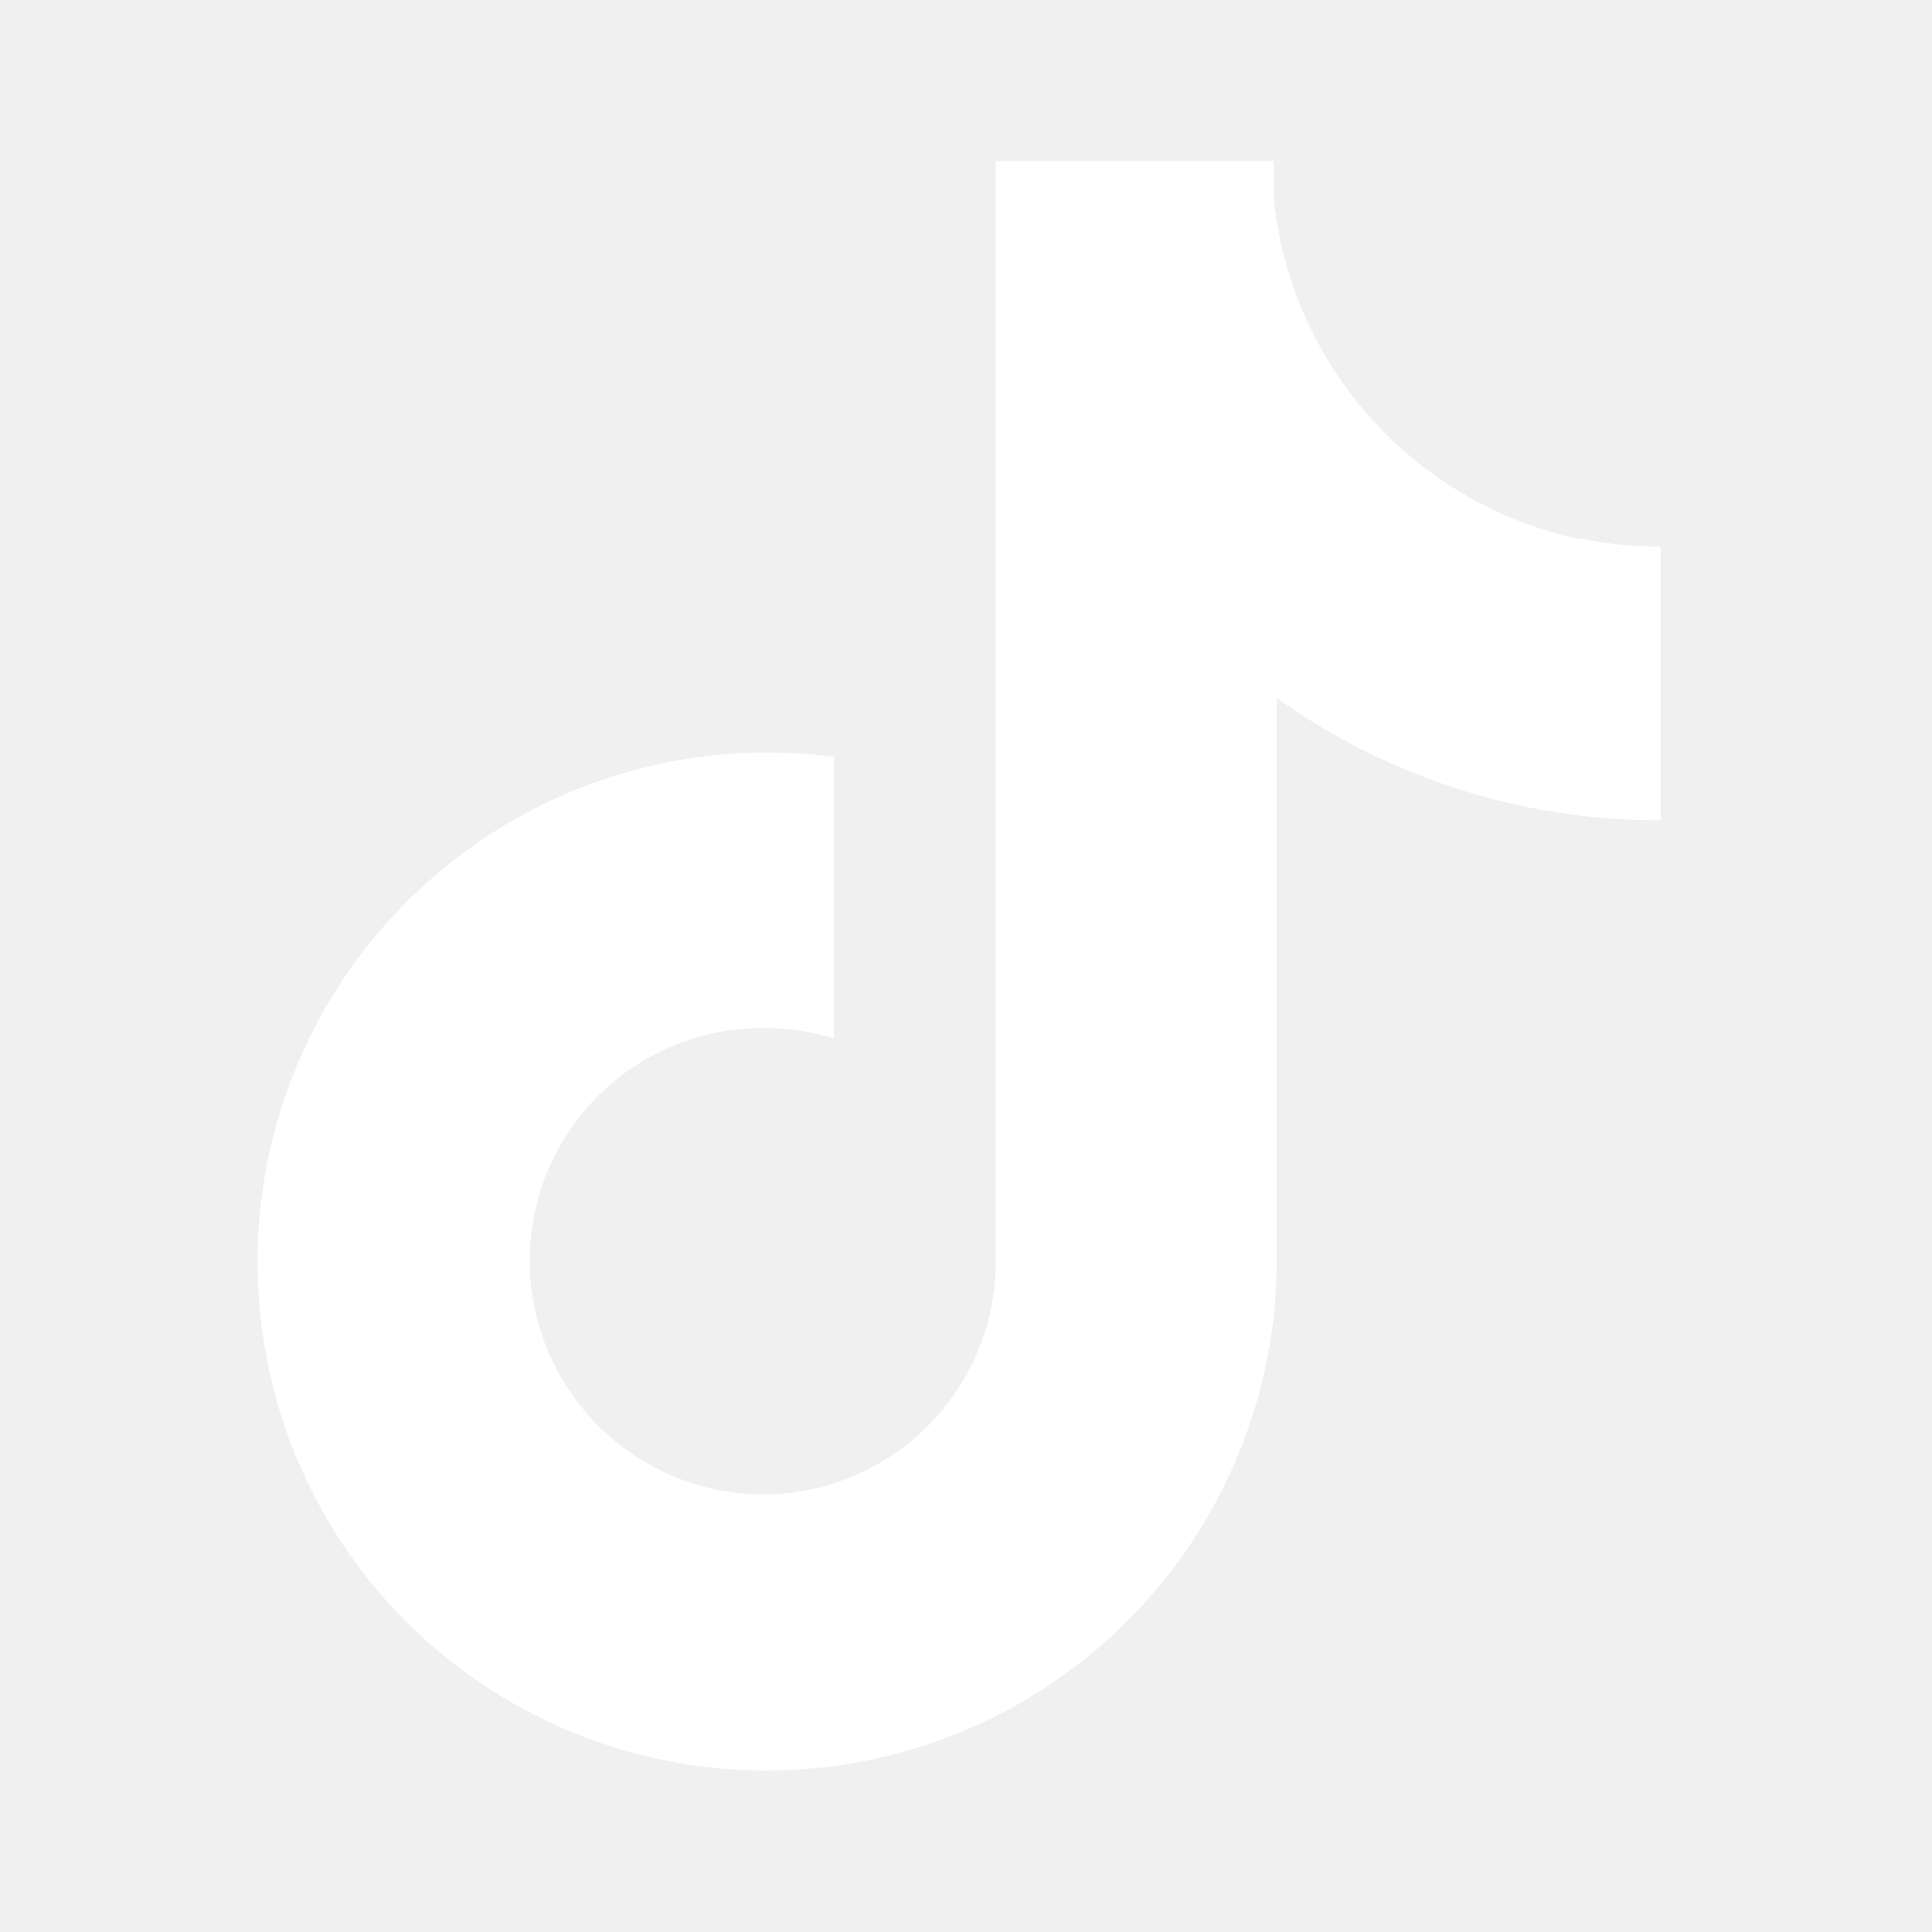
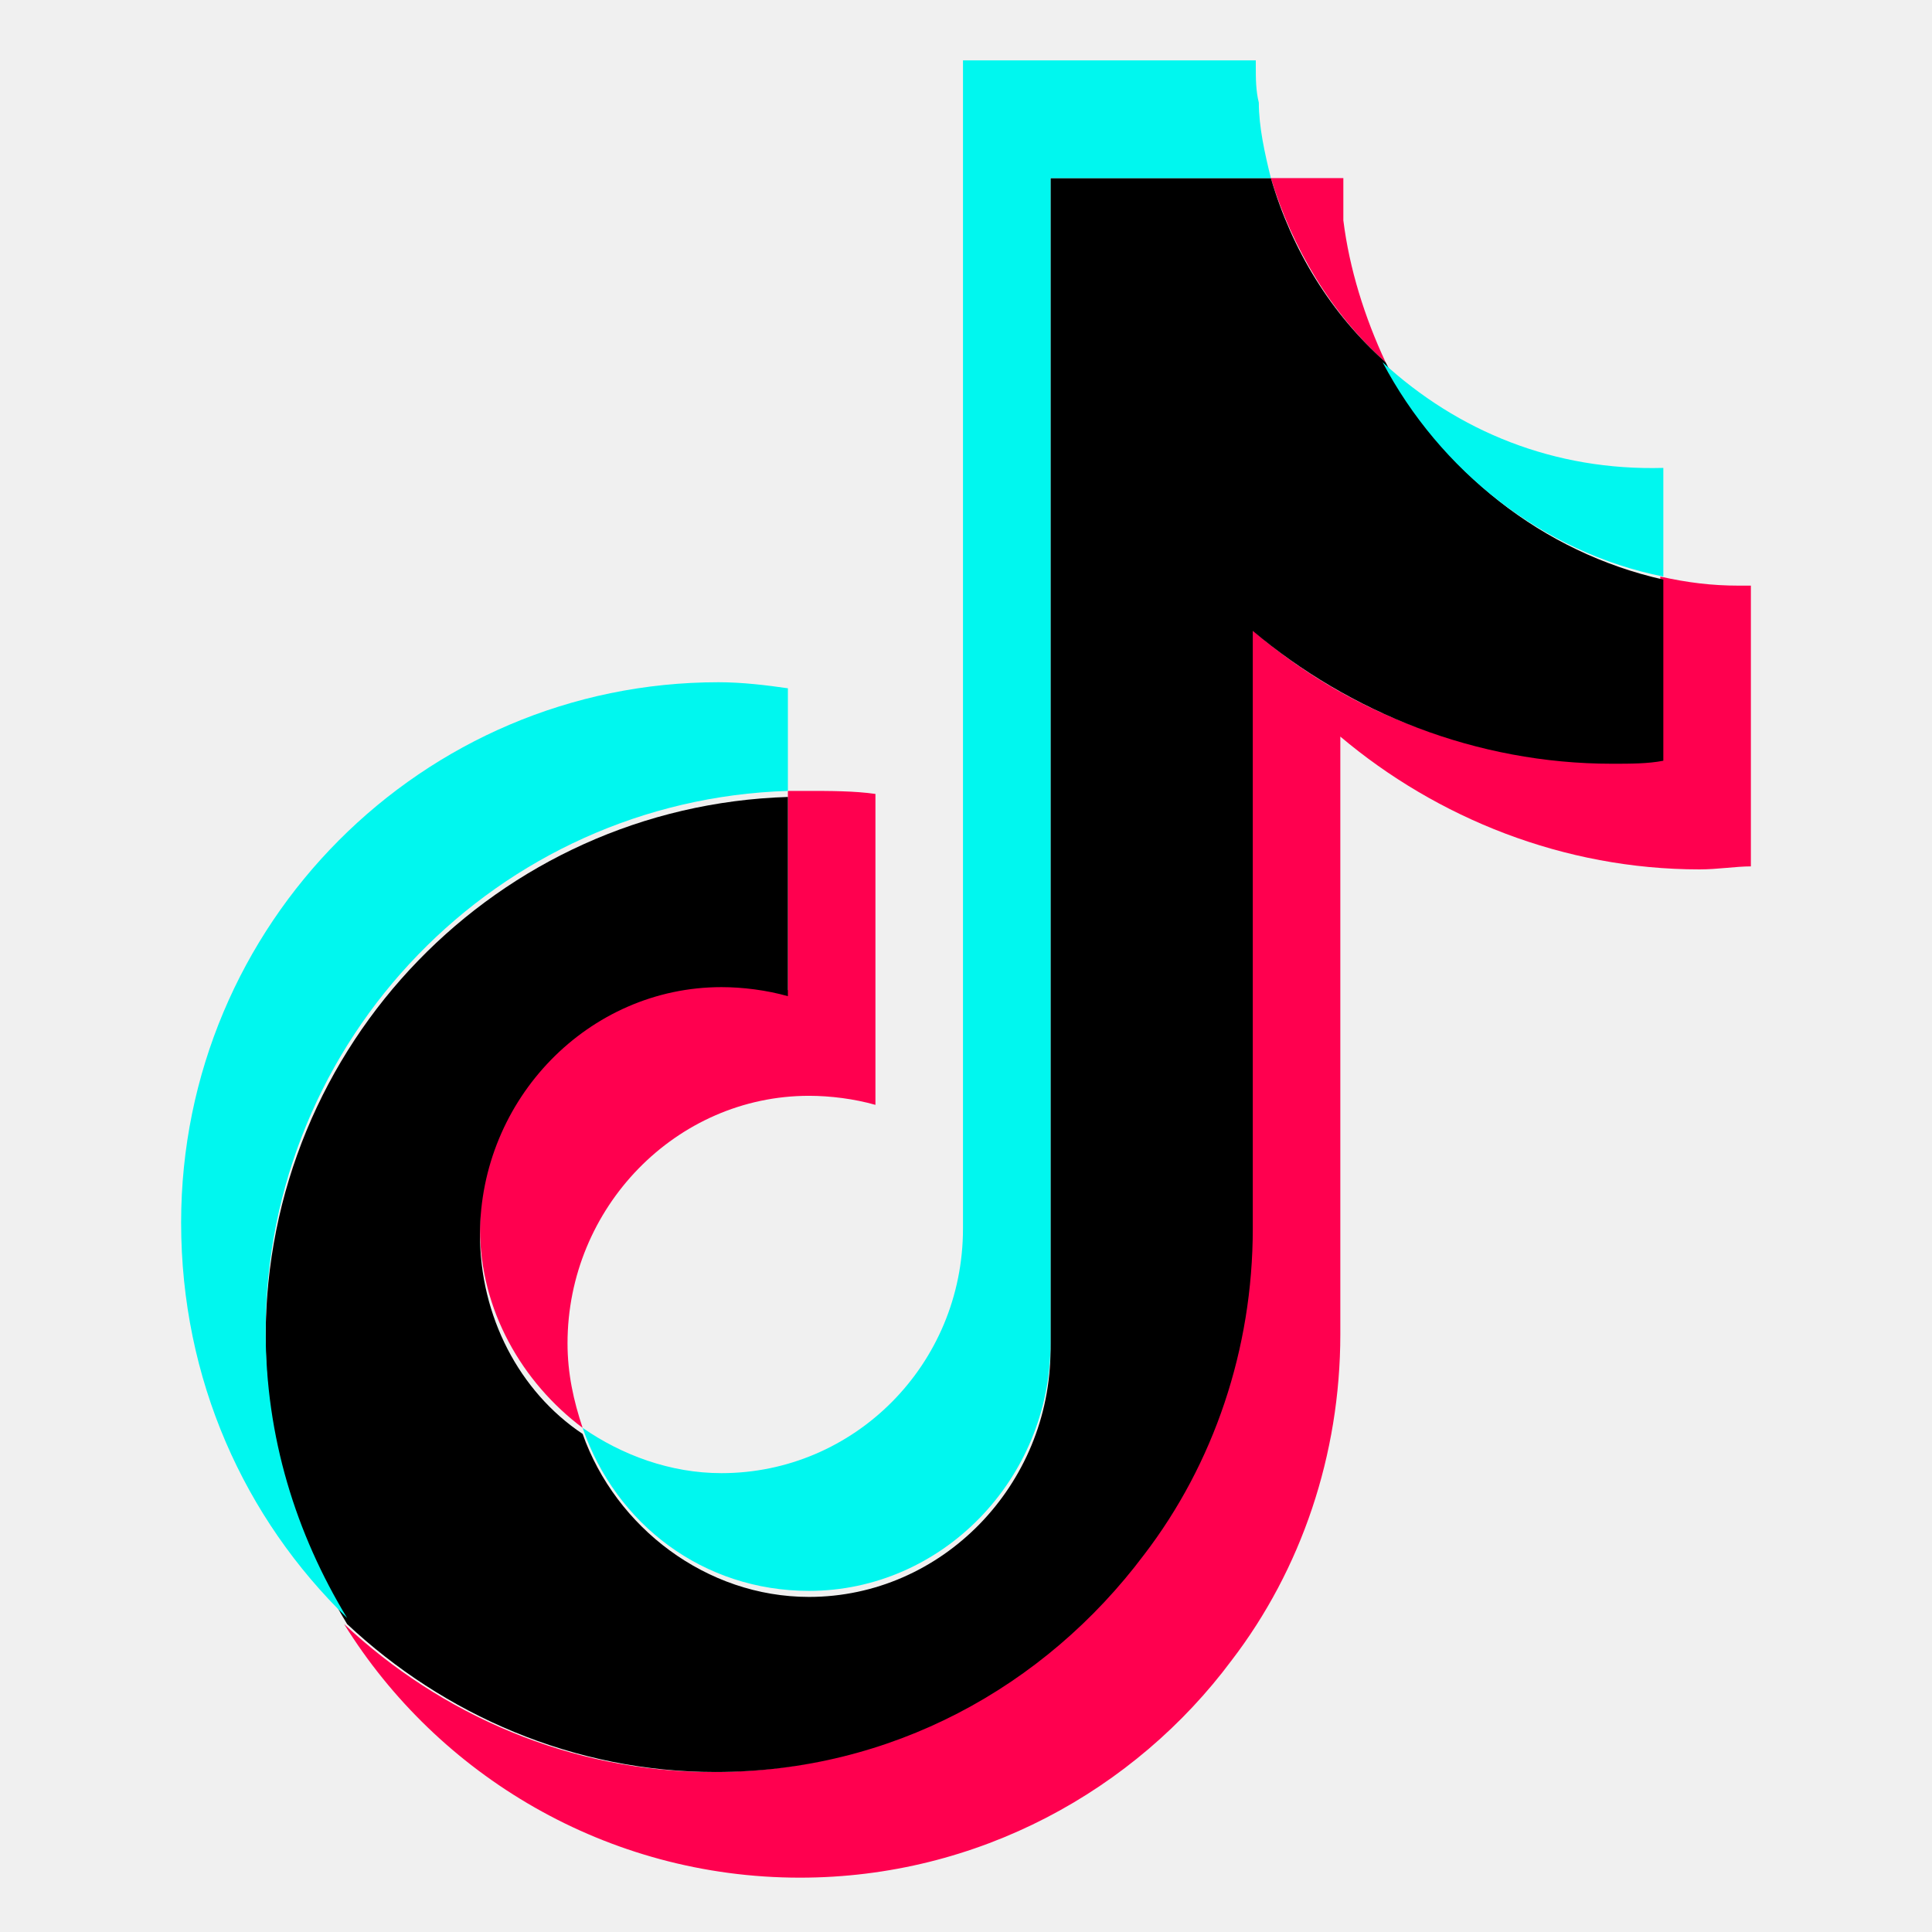
- <svg xmlns="http://www.w3.org/2000/svg" viewBox="0 0 24 24" fill="#fff" width="24" height="24">
-   <path d="M19.59 6.69a4.83 4.83 0 0 1-3.77-4.25V2h-3.45v13.67a2.89 2.89 0 0 1-5.2 1.74 2.89 2.89 0 0 1 2.31-4.64 2.93 2.93 0 0 1 .88.13V9.4a6.84 6.84 0 0 0-1-.05A6.33 6.33 0 0 0 5 20.1a6.34 6.34 0 0 0 10.86-4.43v-7a8.16 8.16 0 0 0 4.77 1.52v-3.4a4.85 4.85 0 0 1-1-.1z" />
+ <svg xmlns="http://www.w3.org/2000/svg" style="enable-background:new 0 0 64 64;" version="1.1" viewBox="0 0 64 64" xml:space="preserve">
+   <style type="text/css">
+         .st0 {
+             fill: #4267B2;
+         }
+ 
+         .st1 {
+             fill: url(#SVGID_1_);
+         }
+ 
+         .st2 {
+             fill: #FFFFFF;
+         }
+ 
+         .st3 {
+             fill: #C2191E;
+         }
+ 
+         .st4 {
+             fill: #1DA1F3;
+         }
+ 
+         .st5 {
+             fill: #FEFE00;
+         }
+ 
+         .st6 {
+             fill: #25D366;
+             stroke: #FFFFFF;
+             stroke-width: 5;
+             stroke-miterlimit: 10;
+         }
+ 
+         .st7 {
+             fill: #CB2027;
+         }
+ 
+         .st8 {
+             fill: #0077B5;
+         }
+ 
+         .st9 {
+             fill: url(#SVGID_2_);
+         }
+ 
+         .st10 {
+             fill: url(#SVGID_3_);
+         }
+ 
+         .st11 {
+             fill: #FF004F;
+         }
+ 
+         .st12 {
+             fill: #00F7EF;
+         }
+ 
+         .st13 {
+             fill: #5181B8;
+         }
+ 
+         .st14 {
+             fill: #395976;
+         }
+ 
+         .st15 {
+             fill: #F58220;
+         }
+ 
+         .st16 {
+             fill: #E6162D;
+         }
+ 
+         .st17 {
+             fill: #FF9933;
+         }
+     </style>
+   <g id="guidlines" />
+   <g id="FB" />
+   <g id="ig" />
+   <g id="yt" />
+   <g id="twitter" />
+   <g id="snapchat" />
+   <g id="WA" />
+   <g id="Pinterrest" />
+   <g id="Layer_9" />
+   <g id="Layer_10" />
+   <g id="Layer_11">
+     <g>
+       <g>
+         <path class="st11" d="M58,19.4v9.3c-0.5,0-1.1,0.1-1.7,0.1c-4.5,0-8.7-1.7-11.9-4.4v19.8c0,4-1.3,7.8-3.6,10.8     c-3.2,4.3-8.4,7.2-14.3,7.2c-6.4,0-12-3.4-15.1-8.4c3.2,3,7.5,4.9,12.2,4.9c5.8,0,11-2.8,14.2-7.2c2.2-3,3.6-6.7,3.6-10.8V20.8     c3.2,2.8,7.3,4.4,11.9,4.4c0.6,0,1.1,0,1.7-0.1v-6c0.9,0.2,1.7,0.3,2.6,0.3H58z" />
+         <path class="st11" d="M29,26.3v10.3c-0.7-0.2-1.5-0.3-2.2-0.3c-4.4,0-8,3.7-8,8.2c0,1,0.2,1.9,0.5,2.8c-2-1.5-3.4-3.9-3.4-6.6     c0-4.5,3.6-8.2,8-8.2c0.8,0,1.5,0.1,2.2,0.3l0-6.6c0.2,0,0.4,0,0.6,0C27.5,26.2,28.3,26.2,29,26.3z" />
+         <path class="st11" d="M45.9,12c-1.8-1.6-3.1-3.8-3.8-6.1h2.4c0,0.5,0,0.9,0,1.4C44.7,8.9,45.2,10.5,45.9,12z" />
+       </g>
+     </g>
+     <path d="M55.1,19.2v6c-0.5,0.1-1.1,0.1-1.7,0.1c-4.5,0-8.7-1.7-11.9-4.4v19.8c0,4-1.3,7.8-3.6,10.8c-3.3,4.4-8.4,7.2-14.2,7.2   c-4.7,0-9-1.9-12.2-4.9c-1.7-2.8-2.7-6-2.7-9.5c0-9.7,7.7-17.6,17.3-17.9l0,6.6c-0.7-0.2-1.5-0.3-2.2-0.3c-4.4,0-8,3.7-8,8.2   c0,2.7,1.3,5.2,3.4,6.6c1.1,3.1,4.1,5.4,7.5,5.4c4.4,0,8-3.7,8-8.2V5.9h7.3c0.7,2.4,2,4.5,3.8,6.1C47.7,15.6,51.1,18.3,55.1,19.2z" />
+     <g>
+       <g>
+         <g>
+           <path class="st12" d="M26.1,22.8l0,3.4c-9.6,0.3-17.3,8.2-17.3,17.9c0,3.5,1,6.7,2.7,9.5C8.1,50.3,6,45.7,6,40.5      c0-9.9,8-17.9,17.8-17.9C24.6,22.6,25.4,22.7,26.1,22.8z" />
+           <path class="st12" d="M42.1,5.9h-7.3v38.6c0,4.5-3.6,8.2-8,8.2c-3.5,0-6.4-2.2-7.5-5.4c1.3,0.9,2.9,1.5,4.6,1.5      c4.4,0,8-3.6,8-8.1V2h9.7v0.2c0,0.4,0,0.8,0.1,1.2C41.7,4.2,41.9,5.1,42.1,5.9z" />
+         </g>
+       </g>
+       <path class="st12" d="M55.1,15.5C55.1,15.5,55.1,15.5,55.1,15.5v3.6c-4-0.8-7.4-3.5-9.3-7.1C48.3,14.3,51.5,15.6,55.1,15.5z" />
+     </g>
+   </g>
+   <g id="Layer_12" />
+   <g id="Layer_13" />
+   <g id="Layer_14" />
+   <g id="Layer_15" />
+   <g id="Layer_16" />
+   <g id="Layer_17" />
</svg>
